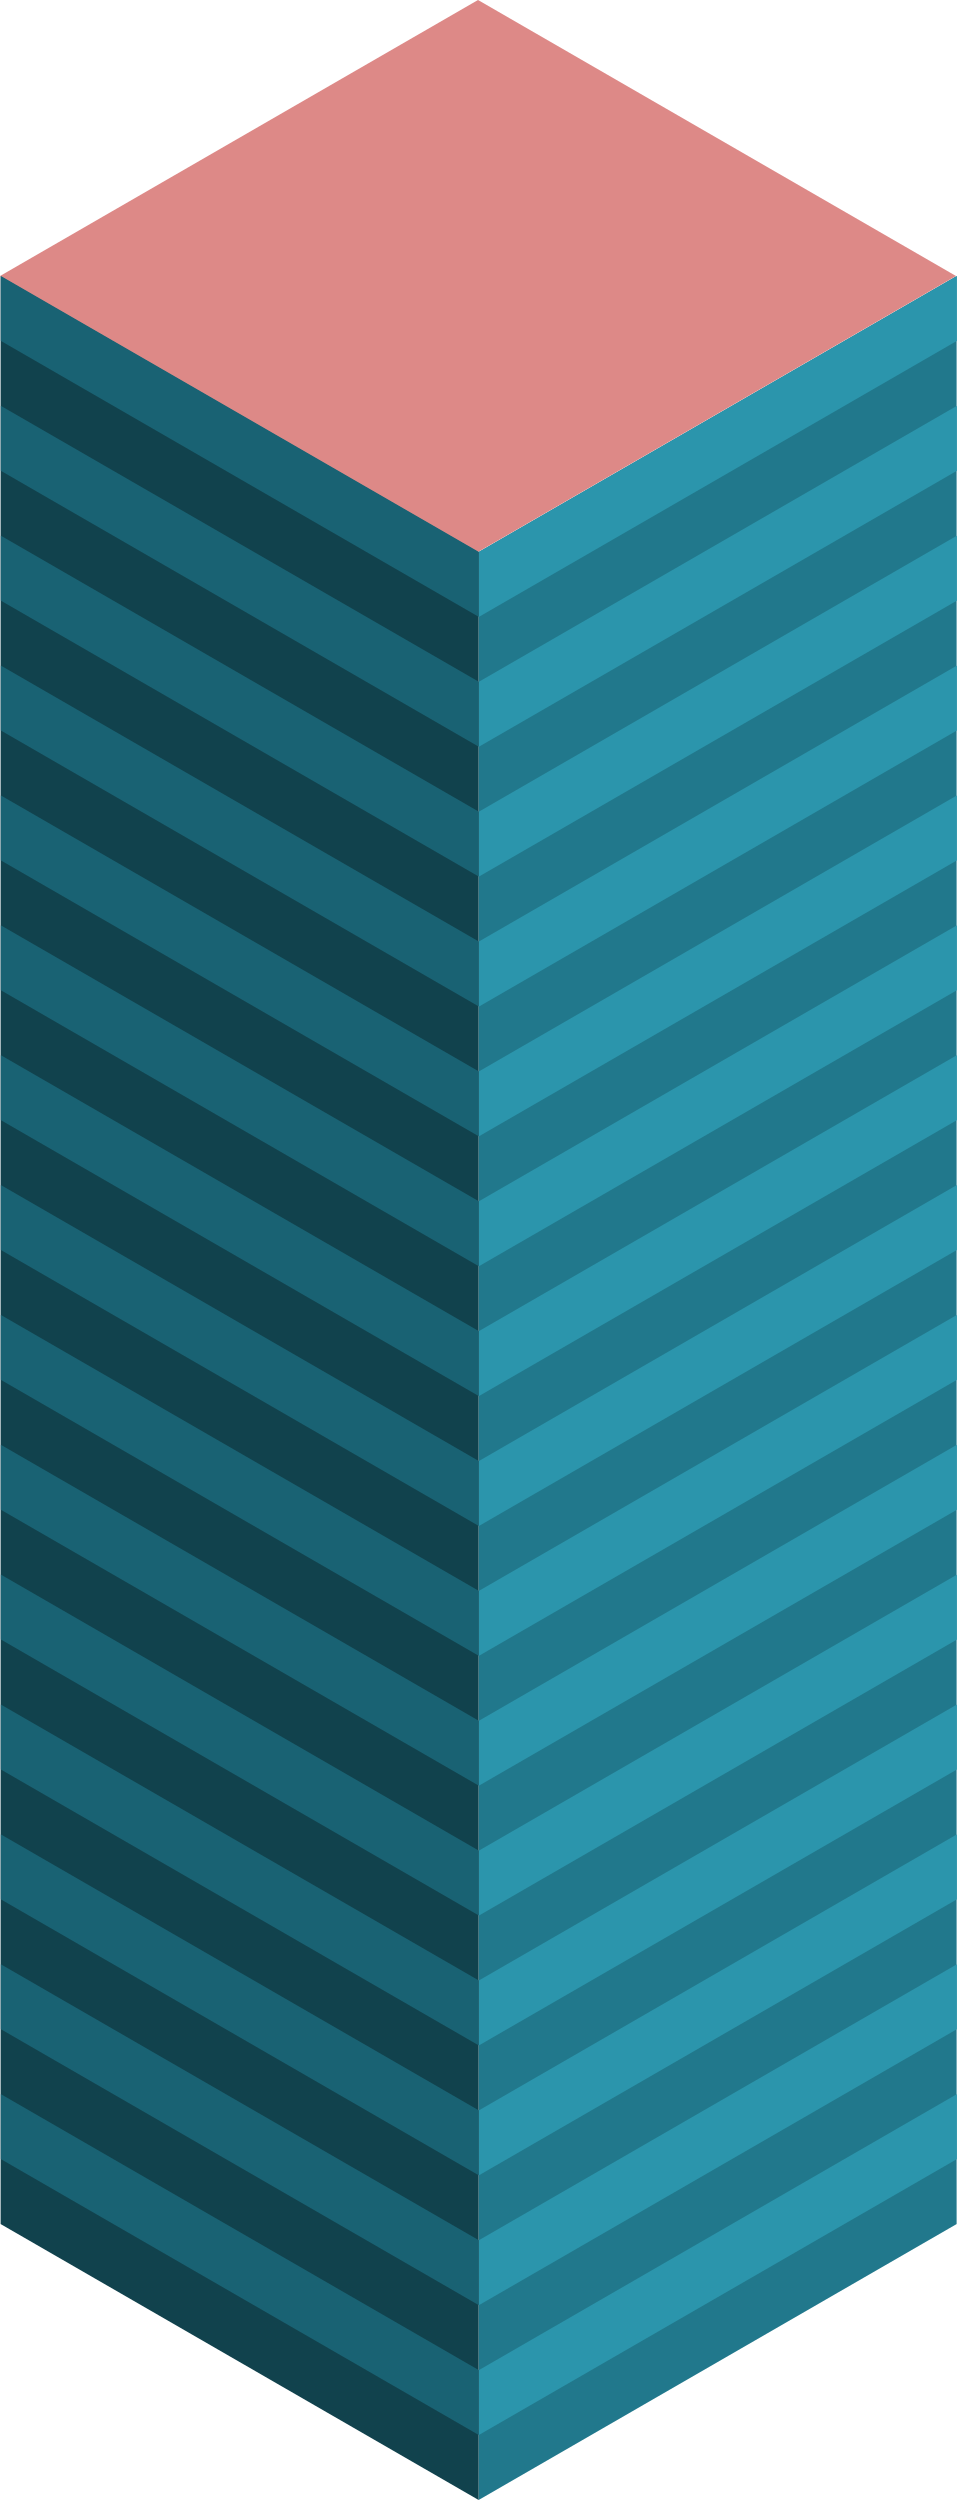
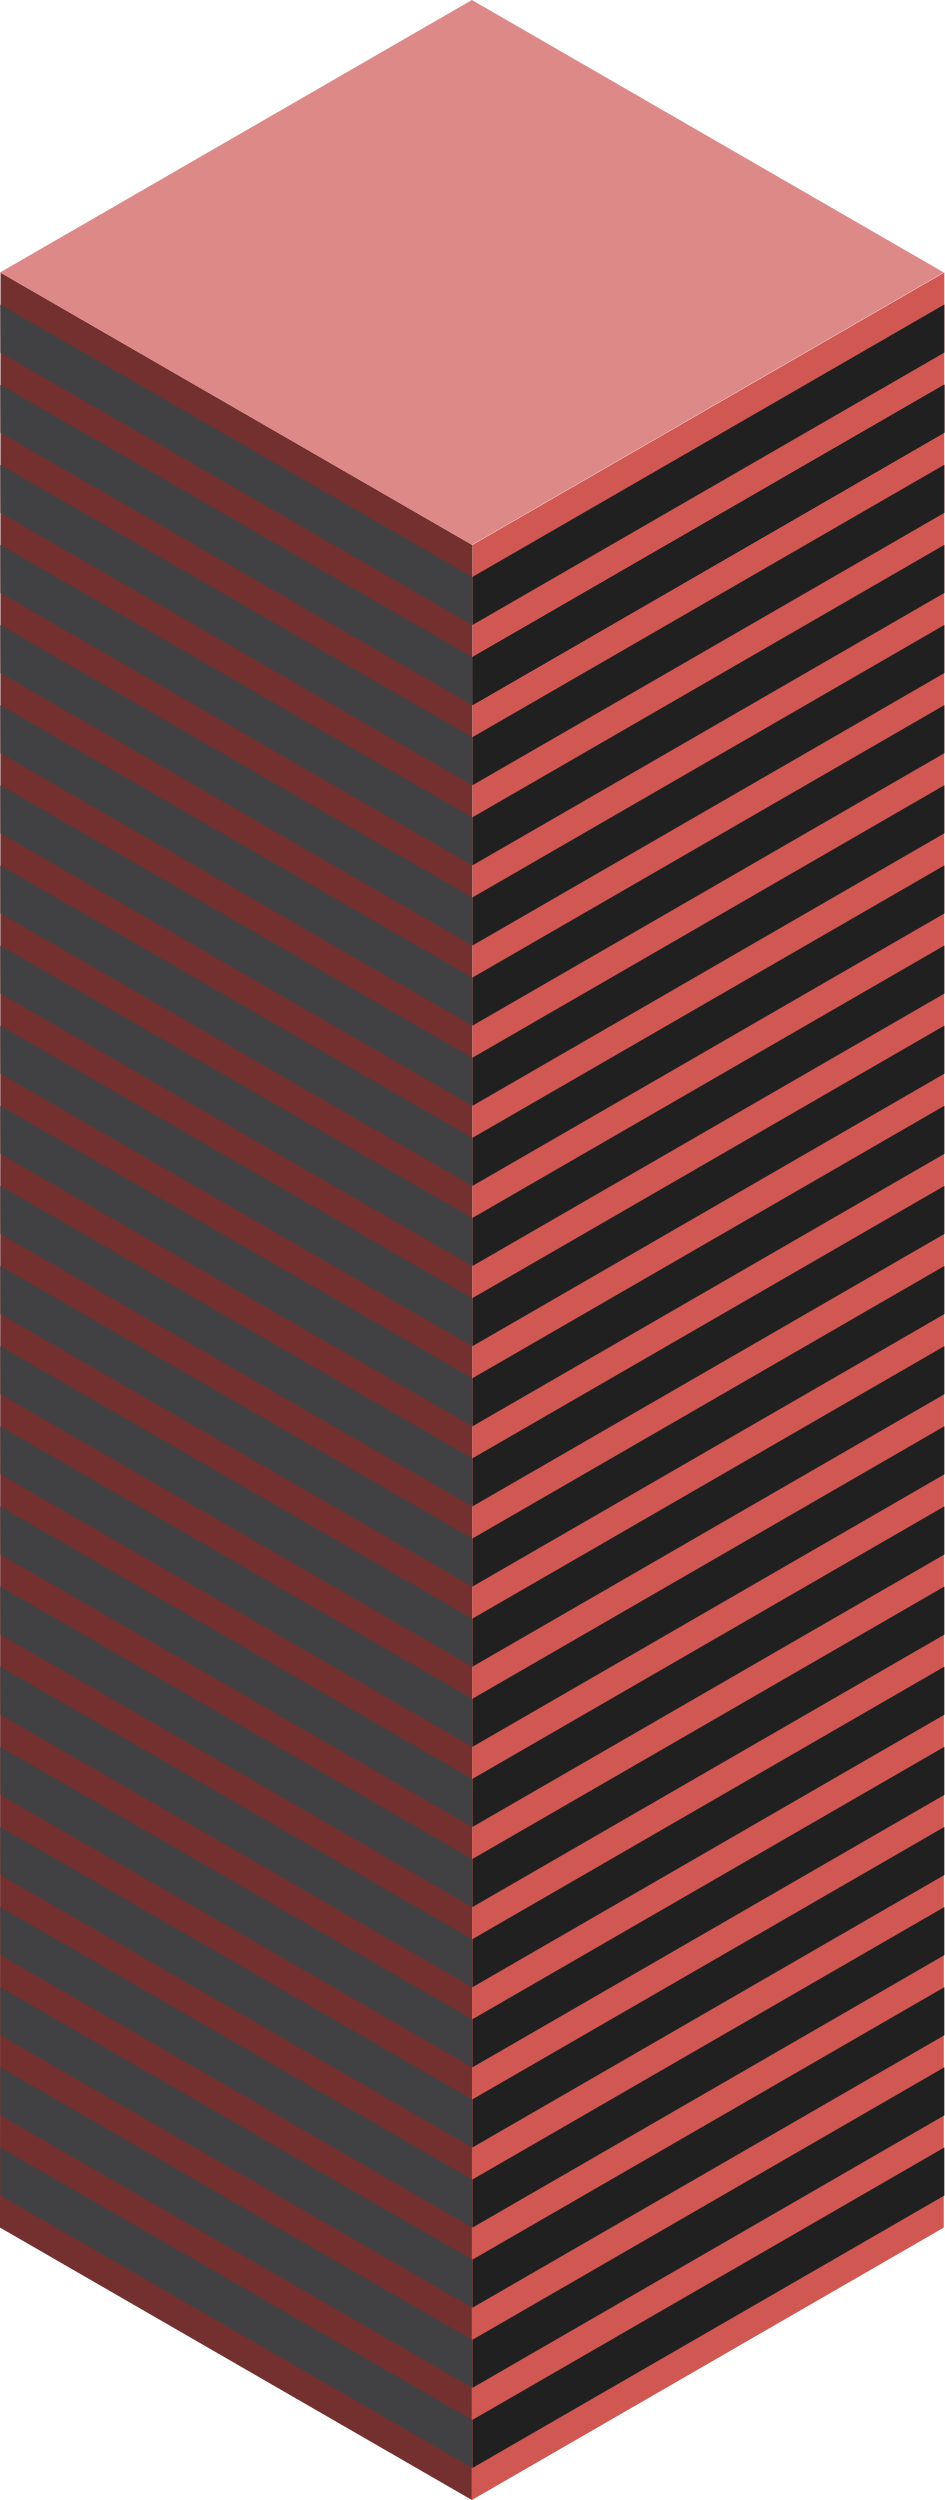
- <svg xmlns="http://www.w3.org/2000/svg" id="Layer_1" data-name="Layer 1" viewBox="0 0 170.15 444.56">
+ <svg xmlns="http://www.w3.org/2000/svg" id="Layer_1" data-name="Layer 1" viewBox="0 0 170.1 450.33">
  <defs>
-     <style>.curtain-R-prim-dark{fill:#21788c;}.curtain-L-prim-dark{fill:#11424d;}.top-prim{fill:#dd8987;}.curtain-R-prim-light{fill:#2b95ac;}.curtain-L-prim-light{fill:#196273;}</style>
+     <style>
+       .exterior-R-prim {
+         fill: #d15752;
+       }
+ 
+       .exterior-L-prim {
+         fill: #73302f;
+       }
+ 
+       .top-prim {
+         fill: #dd8987;
+       }
+ 
+       .window-R-prim {
+         fill: #202020;
+       }
+ 
+       .window-L-prim {
+         fill: #414042;
+       }
+     </style>
  </defs>
-   <g id="Group">
-     <path id="windows-R3" class="curtain-R-prim-dark" d="M85.11,98.15l0,346.41,85-49.07,0-346.41Z" />
-     <path id="windows-L2" class="curtain-L-prim-dark" d="M85.11,98.15l0,346.41-85-49.07,0-346.41Z" />
-     <path id="anchor-01_346.41" class="top-prim" d="M85,98.15l85-49.07L85,0,0,49.08Z" />
-     <g id="windows-R4">
-       <path id="Path" class="curtain-R-prim-light" d="M85.15,98.15l85-49.07V60.62l-85,49.08Z" />
-       <path id="Path-2" data-name="Path" class="curtain-R-prim-light" d="M85.15,236.71l85-49.07v11.55l-85,49.07Z" />
-       <path id="Path-3" data-name="Path" class="curtain-R-prim-light" d="M85.15,375.28l85-49.08v11.55l-85,49.08Z" />
-       <path id="Path-4" data-name="Path" class="curtain-R-prim-light" d="M85.15,167.43l85-49.07V129.9L85.15,179Z" />
-       <path id="Path-5" data-name="Path" class="curtain-R-prim-light" d="M85.15,306l85-49.08v11.55l-85,49.07Z" />
-       <path id="Path-6" data-name="Path" class="curtain-R-prim-light" d="M85.15,121.24l85-49.07V83.72l-85,49.07Z" />
-       <path id="Path-7" data-name="Path" class="curtain-R-prim-light" d="M85.15,259.81l85-49.08v11.55l-85,49.08Z" />
-       <path id="Path-8" data-name="Path" class="curtain-R-prim-light" d="M85.15,398.37l85-49.07v11.54l-85,49.08Z" />
-       <path id="Path-9" data-name="Path" class="curtain-R-prim-light" d="M85.15,190.53l85-49.08V153l-85,49.07Z" />
-       <path id="Path-10" data-name="Path" class="curtain-R-prim-light" d="M85.15,329.09l85-49.07v11.54l-85,49.08Z" />
-       <path id="Path-11" data-name="Path" class="curtain-R-prim-light" d="M85.15,144.34l85-49.08v11.55l-85,49.07Z" />
-       <path id="Path-12" data-name="Path" class="curtain-R-prim-light" d="M85.15,282.9l85-49.07v11.54l-85,49.08Z" />
-       <path id="Path-13" data-name="Path" class="curtain-R-prim-light" d="M85.15,421.47l85-49.08v11.55L85.15,433Z" />
-       <path id="Path-14" data-name="Path" class="curtain-R-prim-light" d="M85.15,213.62l85-49.07v11.54l-85,49.08Z" />
-       <path id="Path-15" data-name="Path" class="curtain-R-prim-light" d="M85.15,352.18l85-49.07v11.55l-85,49.07Z" />
+   <g id="group">
+     <g id="Group-2" data-name="Group">
+       <path id="exterior-R-prim" class="exterior-R-prim" d="M85.1,98.15,85,450.33l85-49.07.1-352.18Z" />
+       <path id="exterior-L-prim" class="exterior-L-prim" d="M85.1,98.15,85,450.33,0,401.26.1,49.08Z" />
+       <path id="anchor-01_352.18" class="top-prim" d="M85,98.15l85-49.07L85,0,0,49.08Z" />
+       <g id="window-R-prim">
+         <g id="Group-3" data-name="Group">
+           <path id="windows-R3" class="window-R-prim" d="M85.1,103.92l85-49.07v8.66l-13.68,7.9L85.1,112.58Z" />
+         </g>
+         <g id="Group-4" data-name="Group">
+           <path id="windows-R3-2" data-name="windows-R3" class="window-R-prim" d="M85.1,132.79l85-49.07v8.66l-13.68,7.9L85.1,141.45Z" />
+         </g>
+         <g id="Group-5" data-name="Group">
+           <path id="windows-R3-3" data-name="windows-R3" class="window-R-prim" d="M85.1,161.66l85-49.08v8.66l-13.68,7.91L85.1,170.32Z" />
+         </g>
+         <g id="Group-6" data-name="Group">
+           <path id="windows-R3-4" data-name="windows-R3" class="window-R-prim" d="M85.1,190.53l85-49.08v8.66l-13.68,7.9L85.1,199.19Z" />
+         </g>
+         <g id="Group-7" data-name="Group">
+           <path id="windows-R3-5" data-name="windows-R3" class="window-R-prim" d="M85.1,219.39l85-49.07v8.66l-13.68,7.9L85.1,228.05Z" />
+         </g>
+         <g id="Group-8" data-name="Group">
+           <path id="windows-R3-6" data-name="windows-R3" class="window-R-prim" d="M85.1,248.26l85-49.07v8.66l-13.68,7.9L85.1,256.92Z" />
+         </g>
+         <g id="Group-9" data-name="Group">
+           <path id="windows-R3-7" data-name="windows-R3" class="window-R-prim" d="M85.1,277.13l85-49.08v8.66l-13.68,7.91L85.1,285.79Z" />
+         </g>
+         <g id="Group-10" data-name="Group">
+           <path id="windows-R3-8" data-name="windows-R3" class="window-R-prim" d="M85.1,306l85-49.08v8.66l-13.68,7.9L85.1,314.66Z" />
+         </g>
+         <g id="Group-11" data-name="Group">
+           <path id="windows-R3-9" data-name="windows-R3" class="window-R-prim" d="M85.1,334.86l85-49.07v8.66l-13.68,7.9L85.1,343.52Z" />
+         </g>
+         <g id="Group-12" data-name="Group">
+           <path id="windows-R3-10" data-name="windows-R3" class="window-R-prim" d="M85.1,363.73l85-49.07v8.66l-13.68,7.9L85.1,372.39Z" />
+         </g>
+         <g id="Group-13" data-name="Group">
+           <path id="windows-R3-11" data-name="windows-R3" class="window-R-prim" d="M85.1,392.6l85-49.08v8.66l-13.68,7.91L85.1,401.26Z" />
+         </g>
+         <g id="Group-14" data-name="Group">
+           <path id="windows-R3-12" data-name="windows-R3" class="window-R-prim" d="M85.1,421.47l85-49.08v8.66l-13.68,7.9L85.1,430.13Z" />
+         </g>
+         <g id="Group-15" data-name="Group">
+           <path id="windows-R3-13" data-name="windows-R3" class="window-R-prim" d="M85.1,118.36l85-49.08v8.66l-13.68,7.9L85.1,127.02Z" />
+           <path id="windows-R3-14" data-name="windows-R3" class="window-R-prim" d="M85.1,118.36l85-49.08v8.66l-13.68,7.9L85.1,127.02Z" />
+         </g>
+         <g id="Group-16" data-name="Group">
+           <path id="windows-R3-15" data-name="windows-R3" class="window-R-prim" d="M85.1,147.22l85-49.07v8.66l-13.68,7.9L85.1,155.88Z" />
+         </g>
+         <g id="Group-17" data-name="Group">
+           <path id="windows-R3-16" data-name="windows-R3" class="window-R-prim" d="M85.1,176.09l85-49.07v8.66l-13.68,7.9L85.1,184.75Z" />
+         </g>
+         <g id="Group-18" data-name="Group">
+           <path id="windows-R3-17" data-name="windows-R3" class="window-R-prim" d="M85.1,204.96l85-49.07v8.66l-13.68,7.9L85.1,213.62Z" />
+         </g>
+         <g id="Group-19" data-name="Group">
+           <path id="windows-R3-18" data-name="windows-R3" class="window-R-prim" d="M85.1,233.83l85-49.08v8.66l-13.68,7.9L85.1,242.49Z" />
+         </g>
+         <g id="Group-20" data-name="Group">
+           <path id="windows-R3-19" data-name="windows-R3" class="window-R-prim" d="M85.1,262.69l85-49.07v8.66l-13.68,7.9L85.1,271.35Z" />
+         </g>
+         <g id="Group-21" data-name="Group">
+           <path id="windows-R3-20" data-name="windows-R3" class="window-R-prim" d="M85.1,291.56l85-49.07v8.66l-13.68,7.9L85.1,300.22Z" />
+         </g>
+         <g id="Group-22" data-name="Group">
+           <path id="windows-R3-21" data-name="windows-R3" class="window-R-prim" d="M85.1,320.43l85-49.08v8.67l-13.68,7.9L85.1,329.09Z" />
+         </g>
+         <g id="Group-23" data-name="Group">
+           <path id="windows-R3-22" data-name="windows-R3" class="window-R-prim" d="M85.1,349.3l85-49.08v8.66l-13.68,7.9L85.1,357.96Z" />
+         </g>
+         <g id="Group-24" data-name="Group">
+           <path id="windows-R3-23" data-name="windows-R3" class="window-R-prim" d="M85.1,378.16l85-49.07v8.66l-13.68,7.9L85.1,386.83Z" />
+         </g>
+         <g id="Group-25" data-name="Group">
+           <path id="windows-R3-24" data-name="windows-R3" class="window-R-prim" d="M85.1,407.03l85-49.07v8.66l-13.68,7.9L85.1,415.69Z" />
+         </g>
+         <g id="Group-26" data-name="Group">
+           <path id="windows-R3-25" data-name="windows-R3" class="window-R-prim" d="M85.1,435.9l85-49.07v8.66l-13.68,7.9L85.1,444.56Z" />
+         </g>
+       </g>
    </g>
-     <g id="windows-L1">
-       <path id="Path-16" data-name="Path" class="curtain-L-prim-light" d="M85.15,98.15.15,49.08V60.62l85,49.08Z" />
-       <path id="Path-17" data-name="Path" class="curtain-L-prim-light" d="M85.15,236.71l-85-49.07v11.55l85,49.07Z" />
-       <path id="Path-18" data-name="Path" class="curtain-L-prim-light" d="M85.15,375.28.15,326.2v11.55l85,49.08Z" />
-       <path id="Path-19" data-name="Path" class="curtain-L-prim-light" d="M85.15,167.43l-85-49.07V129.9l85,49.08Z" />
-       <path id="Path-20" data-name="Path" class="curtain-L-prim-light" d="M85.15,306l-85-49.08v11.55l85,49.07Z" />
-       <path id="Path-21" data-name="Path" class="curtain-L-prim-light" d="M85.15,121.24.15,72.17V83.72l85,49.07Z" />
-       <path id="Path-22" data-name="Path" class="curtain-L-prim-light" d="M85.15,259.81l-85-49.08v11.55l85,49.08Z" />
-       <path id="Path-23" data-name="Path" class="curtain-L-prim-light" d="M85.15,398.37.15,349.3v11.54l85,49.08Z" />
-       <path id="Path-24" data-name="Path" class="curtain-L-prim-light" d="M85.15,190.53l-85-49.08V153l85,49.07Z" />
-       <path id="Path-25" data-name="Path" class="curtain-L-prim-light" d="M85.15,329.09.15,280v11.54l85,49.08Z" />
-       <path id="Path-26" data-name="Path" class="curtain-L-prim-light" d="M85.15,144.34.15,95.26v11.55l85,49.07Z" />
-       <path id="Path-27" data-name="Path" class="curtain-L-prim-light" d="M85.15,282.9l-85-49.07v11.54l85,49.08Z" />
-       <path id="Path-28" data-name="Path" class="curtain-L-prim-light" d="M85.15,421.47l-85-49.08v11.55l85,49.07Z" />
-       <path id="Path-29" data-name="Path" class="curtain-L-prim-light" d="M85.15,213.62l-85-49.07v11.54l85,49.08Z" />
-       <path id="Path-30" data-name="Path" class="curtain-L-prim-light" d="M85.15,352.18l-85-49.07v11.55l85,49.07Z" />
+     <g id="window-L-prim">
+       <path id="windows-L2" class="window-L-prim" d="M85.06,103.92.06,54.85.1,63.51l85,49.07Z" />
+       <path id="windows-L2-2" data-name="windows-L2" class="window-L-prim" d="M85.06,132.79.06,83.72.1,92.38l85,49.07Z" />
+       <path id="windows-L2-3" data-name="windows-L2" class="window-L-prim" d="M85.06,161.66l-85-49.08.04,8.66,85,49.08Z" />
+       <path id="windows-L2-4" data-name="windows-L2" class="window-L-prim" d="M85.06,190.53l-85-49.08.04,8.66,85,49.08Z" />
+       <path id="windows-L2-5" data-name="windows-L2" class="window-L-prim" d="M85.06,219.39l-85-49.07.04,8.66,85,49.07Z" />
+       <path id="windows-L2-6" data-name="windows-L2" class="window-L-prim" d="M85.06,248.26l-85-49.07.04,8.66,85,49.07Z" />
+       <path id="windows-L2-7" data-name="windows-L2" class="window-L-prim" d="M85.06,277.13l-85-49.08.04,8.66,85,49.08Z" />
+       <path id="windows-L2-8" data-name="windows-L2" class="window-L-prim" d="M85.06,306l-85-49.08.04,8.66,85,49.08Z" />
+       <path id="windows-L2-9" data-name="windows-L2" class="window-L-prim" d="M85.06,334.86l-85-49.07.04,8.66,85,49.07Z" />
+       <path id="windows-L2-10" data-name="windows-L2" class="window-L-prim" d="M85.06,363.73l-85-49.07.04,8.66,85,49.07Z" />
+       <path id="windows-L2-11" data-name="windows-L2" class="window-L-prim" d="M85.06,392.6l-85-49.08.04,8.66,85,49.08Z" />
+       <path id="windows-L2-12" data-name="windows-L2" class="window-L-prim" d="M85.06,421.47l-85-49.08.04,8.66,85,49.08Z" />
+       <path id="windows-L2-13" data-name="windows-L2" class="window-L-prim" d="M85.06,118.36.06,69.28.1,77.94l85,49.08Z" />
+       <path id="windows-L2-14" data-name="windows-L2" class="window-L-prim" d="M85.06,147.22.06,98.15l.04,8.66,85,49.07Z" />
+       <path id="windows-L2-15" data-name="windows-L2" class="window-L-prim" d="M85.06,176.09l-85-49.07.04,8.66,85,49.07Z" />
+       <path id="windows-L2-16" data-name="windows-L2" class="window-L-prim" d="M85.06,204.96l-85-49.07.04,8.66,85,49.07Z" />
+       <path id="windows-L2-17" data-name="windows-L2" class="window-L-prim" d="M85.06,233.83l-85-49.08.04,8.66,85,49.08Z" />
+       <path id="windows-L2-18" data-name="windows-L2" class="window-L-prim" d="M85.06,262.69l-85-49.07.04,8.66,85,49.07Z" />
+       <path id="windows-L2-19" data-name="windows-L2" class="window-L-prim" d="M85.06,291.56l-85-49.07.04,8.66,85,49.07Z" />
+       <path id="windows-L2-20" data-name="windows-L2" class="window-L-prim" d="M85.06,320.43l-85-49.08.04,8.67,85,49.07Z" />
+       <path id="windows-L2-21" data-name="windows-L2" class="window-L-prim" d="M85.06,349.3l-85-49.08.04,8.66,85,49.08Z" />
+       <path id="windows-L2-22" data-name="windows-L2" class="window-L-prim" d="M85.06,378.16l-85-49.07.04,8.66,85,49.08Z" />
+       <path id="windows-L2-23" data-name="windows-L2" class="window-L-prim" d="M85.06,407.03l-85-49.07.04,8.66,85,49.07Z" />
+       <path id="windows-L2-24" data-name="windows-L2" class="window-L-prim" d="M85.06,435.9l-85-49.07.04,8.66,85,49.07Z" />
    </g>
  </g>
</svg>
